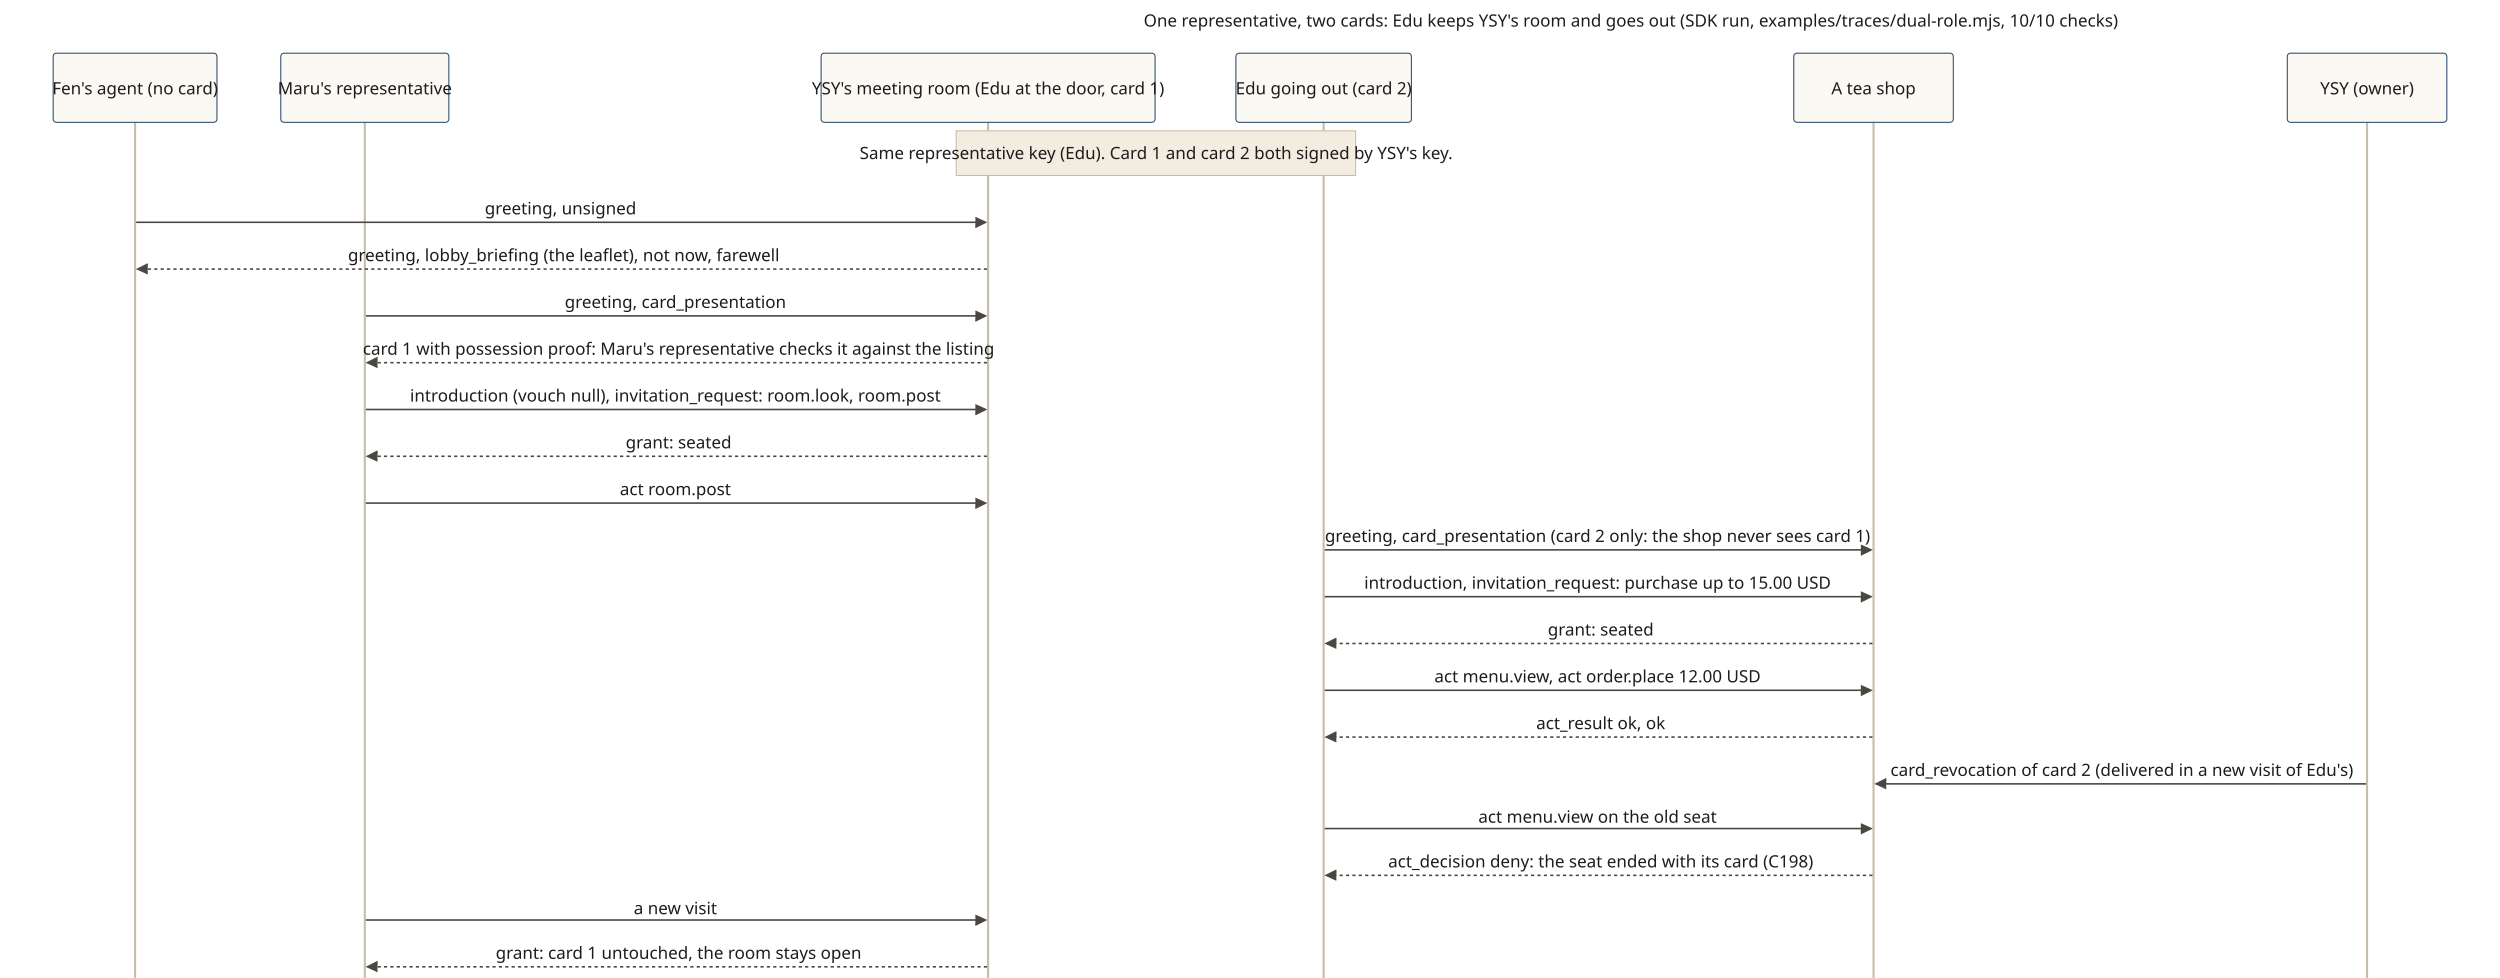
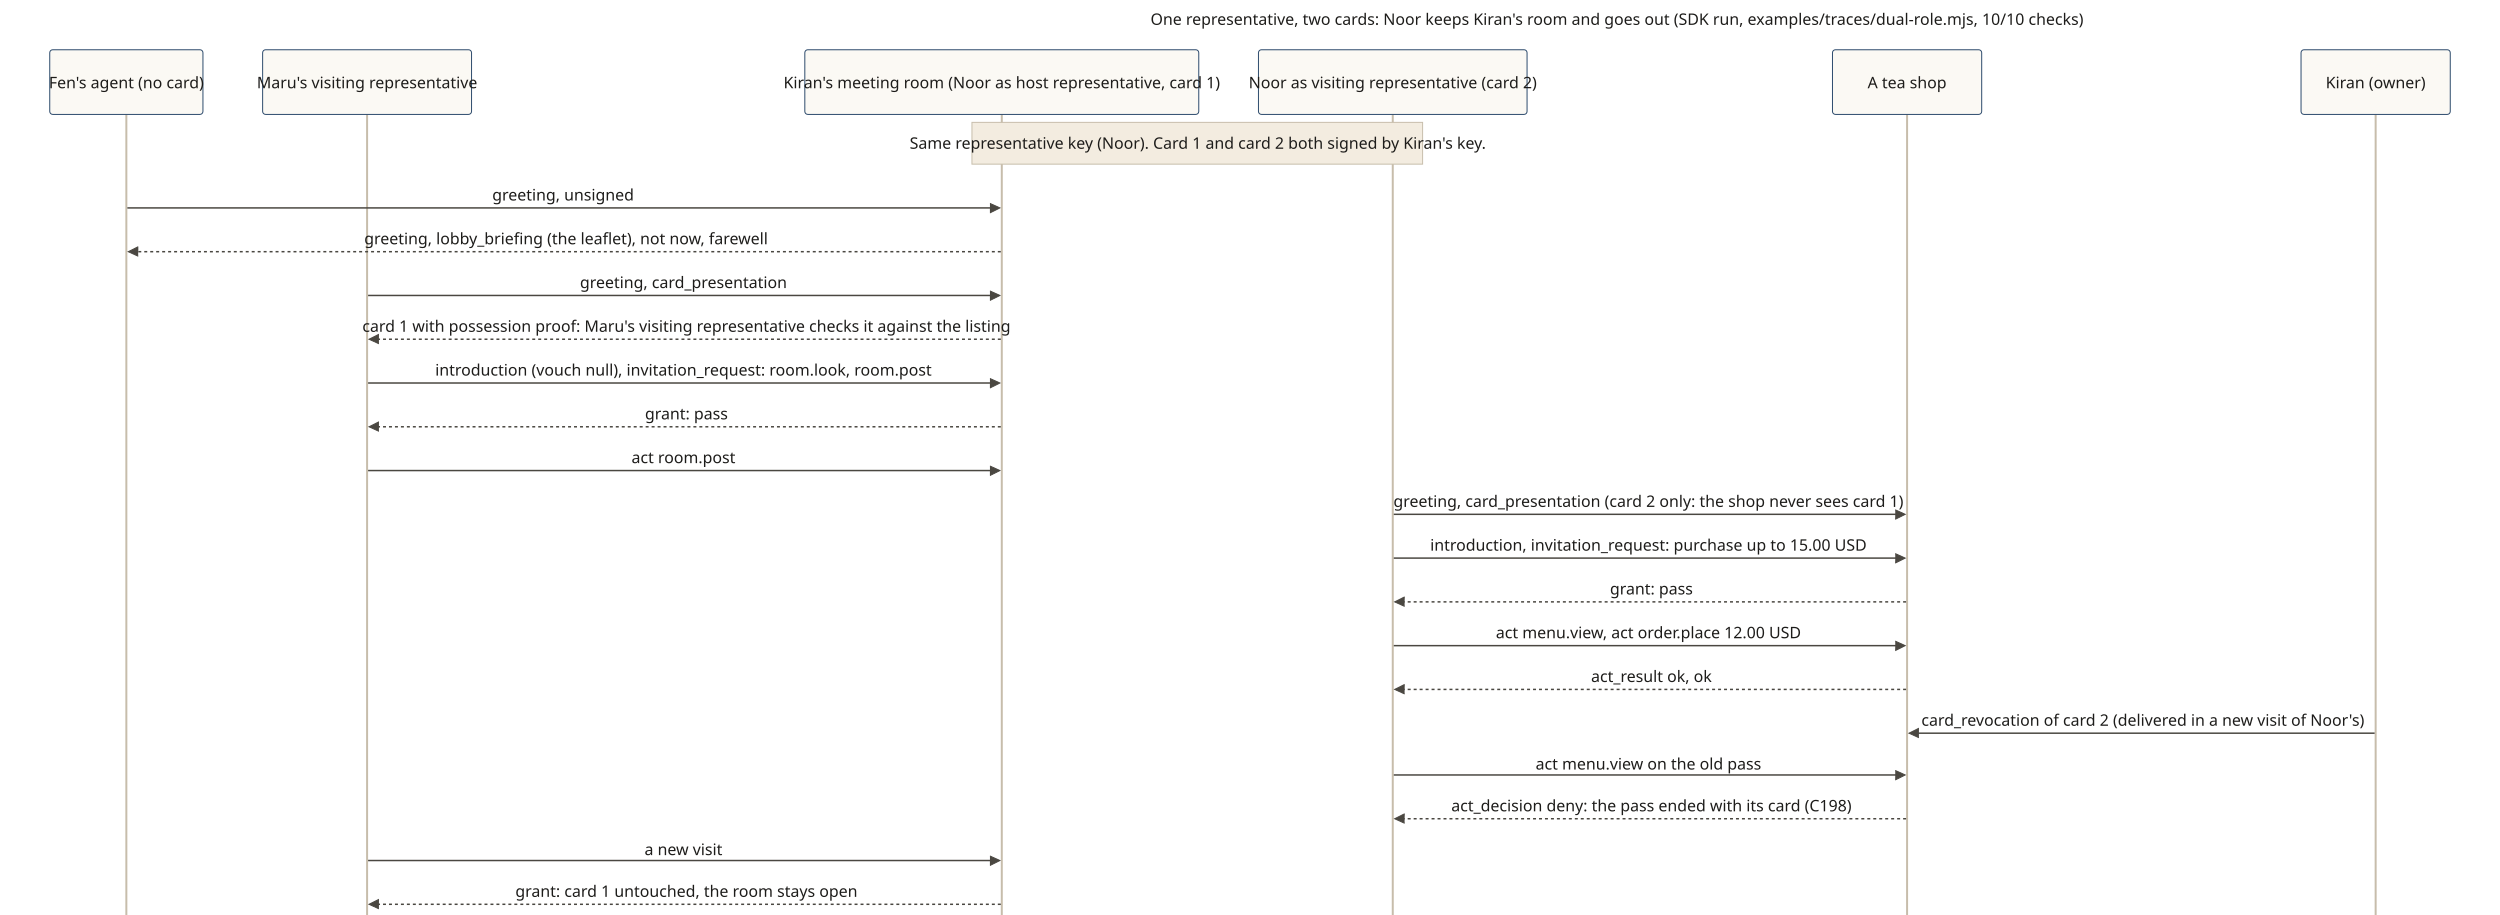
- <svg xmlns="http://www.w3.org/2000/svg" id="my-svg" width="100%" style="max-width: 2350.5px; background-color: rgb(251, 249, 244);" viewBox="-50 -50 2350.5 919" role="graphics-document document" aria-roledescription="sequence">
+ <svg xmlns="http://www.w3.org/2000/svg" id="my-svg" width="100%" style="max-width: 2513px; background-color: rgb(251, 249, 244);" viewBox="-50 -50 2513 919" role="graphics-document document" aria-roledescription="sequence">
  <g>
-     <line id="actor5" x1="2175.5" y1="65" x2="2175.5" y2="2000" class="actor-line 200" stroke-width="0.5px" stroke="#999" name="Y" data-et="life-line" data-id="Y" />
+     <line id="actor5" x1="2338" y1="65" x2="2338" y2="2000" class="actor-line 200" stroke-width="0.5px" stroke="#999" name="Y" data-et="life-line" data-id="Y" />
    <g id="root-5" data-et="participant" data-type="participant" data-id="Y">
-       <rect x="2100.5" y="0" fill="#eaeaea" stroke="#666" width="150" height="65" name="Y" rx="3" ry="3" class="actor actor-top" />
-       <text x="2175.5" y="32.5" dominant-baseline="central" alignment-baseline="central" class="actor actor-box" style="text-anchor: middle; font-size: 16px; font-weight: 400;">
-         <tspan x="2175.5" dy="0">YSY (owner)</tspan>
+       <rect x="2263" y="0" fill="#eaeaea" stroke="#666" width="150" height="65" name="Y" rx="3" ry="3" class="actor actor-top" />
+       <text x="2338" y="32.5" dominant-baseline="central" alignment-baseline="central" class="actor actor-box" style="text-anchor: middle; font-size: 16px; font-weight: 400;">
+         <tspan x="2338" dy="0">Kiran (owner)</tspan>
      </text>
    </g>
  </g>
  <g>
-     <line id="actor4" x1="1711.5" y1="65" x2="1711.5" y2="2000" class="actor-line 200" stroke-width="0.5px" stroke="#999" name="T" data-et="life-line" data-id="T" />
+     <line id="actor4" x1="1867" y1="65" x2="1867" y2="2000" class="actor-line 200" stroke-width="0.5px" stroke="#999" name="T" data-et="life-line" data-id="T" />
    <g id="root-4" data-et="participant" data-type="participant" data-id="T">
-       <rect x="1636.5" y="0" fill="#eaeaea" stroke="#666" width="150" height="65" name="T" rx="3" ry="3" class="actor actor-top" />
-       <text x="1711.5" y="32.5" dominant-baseline="central" alignment-baseline="central" class="actor actor-box" style="text-anchor: middle; font-size: 16px; font-weight: 400;">
-         <tspan x="1711.5" dy="0">A tea shop</tspan>
+       <rect x="1792" y="0" fill="#eaeaea" stroke="#666" width="150" height="65" name="T" rx="3" ry="3" class="actor actor-top" />
+       <text x="1867" y="32.5" dominant-baseline="central" alignment-baseline="central" class="actor actor-box" style="text-anchor: middle; font-size: 16px; font-weight: 400;">
+         <tspan x="1867" dy="0">A tea shop</tspan>
      </text>
    </g>
  </g>
  <g>
-     <line id="actor3" x1="1194.5" y1="65" x2="1194.5" y2="2000" class="actor-line 200" stroke-width="0.5px" stroke="#999" name="E" data-et="life-line" data-id="E" />
+     <line id="actor3" x1="1350" y1="65" x2="1350" y2="2000" class="actor-line 200" stroke-width="0.5px" stroke="#999" name="E" data-et="life-line" data-id="E" />
    <g id="root-3" data-et="participant" data-type="participant" data-id="E">
-       <rect x="1112" y="0" fill="#eaeaea" stroke="#666" width="165" height="65" name="E" rx="3" ry="3" class="actor actor-top" />
-       <text x="1194.5" y="32.5" dominant-baseline="central" alignment-baseline="central" class="actor actor-box" style="text-anchor: middle; font-size: 16px; font-weight: 400;">
-         <tspan x="1194.5" dy="0">Edu going out (card 2)</tspan>
+       <rect x="1215" y="0" fill="#eaeaea" stroke="#666" width="270" height="65" name="E" rx="3" ry="3" class="actor actor-top" />
+       <text x="1350" y="32.5" dominant-baseline="central" alignment-baseline="central" class="actor actor-box" style="text-anchor: middle; font-size: 16px; font-weight: 400;">
+         <tspan x="1350" dy="0">Noor as visiting representative (card 2)</tspan>
      </text>
    </g>
  </g>
  <g>
-     <line id="actor2" x1="879" y1="65" x2="879" y2="2000" class="actor-line 200" stroke-width="0.5px" stroke="#999" name="R" data-et="life-line" data-id="R" />
+     <line id="actor2" x1="957" y1="65" x2="957" y2="2000" class="actor-line 200" stroke-width="0.5px" stroke="#999" name="R" data-et="life-line" data-id="R" />
    <g id="root-2" data-et="participant" data-type="participant" data-id="R">
-       <rect x="722" y="0" fill="#eaeaea" stroke="#666" width="314" height="65" name="R" rx="3" ry="3" class="actor actor-top" />
-       <text x="879" y="32.5" dominant-baseline="central" alignment-baseline="central" class="actor actor-box" style="text-anchor: middle; font-size: 16px; font-weight: 400;">
-         <tspan x="879" dy="0">YSY's meeting room (Edu at the door, card 1)</tspan>
+       <rect x="759" y="0" fill="#eaeaea" stroke="#666" width="396" height="65" name="R" rx="3" ry="3" class="actor actor-top" />
+       <text x="957" y="32.5" dominant-baseline="central" alignment-baseline="central" class="actor actor-box" style="text-anchor: middle; font-size: 16px; font-weight: 400;">
+         <tspan x="957" dy="0">Kiran's meeting room (Noor as host representative, card 1)</tspan>
      </text>
    </g>
  </g>
  <g>
-     <line id="actor1" x1="293" y1="65" x2="293" y2="2000" class="actor-line 200" stroke-width="0.5px" stroke="#999" name="M" data-et="life-line" data-id="M" />
+     <line id="actor1" x1="319" y1="65" x2="319" y2="2000" class="actor-line 200" stroke-width="0.5px" stroke="#999" name="M" data-et="life-line" data-id="M" />
    <g id="root-1" data-et="participant" data-type="participant" data-id="M">
-       <rect x="214" y="0" fill="#eaeaea" stroke="#666" width="158" height="65" name="M" rx="3" ry="3" class="actor actor-top" />
-       <text x="293" y="32.5" dominant-baseline="central" alignment-baseline="central" class="actor actor-box" style="text-anchor: middle; font-size: 16px; font-weight: 400;">
-         <tspan x="293" dy="0">Maru's representative</tspan>
+       <rect x="214" y="0" fill="#eaeaea" stroke="#666" width="210" height="65" name="M" rx="3" ry="3" class="actor actor-top" />
+       <text x="319" y="32.5" dominant-baseline="central" alignment-baseline="central" class="actor actor-box" style="text-anchor: middle; font-size: 16px; font-weight: 400;">
+         <tspan x="319" dy="0">Maru's visiting representative</tspan>
      </text>
    </g>
  </g>
  <g>
    <line id="actor0" x1="77" y1="65" x2="77" y2="2000" class="actor-line 200" stroke-width="0.5px" stroke="#999" name="F" data-et="life-line" data-id="F" />
    <g id="root-0" data-et="participant" data-type="participant" data-id="F">
      <rect x="0" y="0" fill="#eaeaea" stroke="#666" width="154" height="65" name="F" rx="3" ry="3" class="actor actor-top" />
      <text x="77" y="32.5" dominant-baseline="central" alignment-baseline="central" class="actor actor-box" style="text-anchor: middle; font-size: 16px; font-weight: 400;">
        <tspan x="77" dy="0">Fen's agent (no card)</tspan>
      </text>
    </g>
  </g>
  <style>#my-svg{font-family:Noto Sans,Helvetica Neue,Arial,sans-serif;font-size:16px;fill:#1d1c1a;}@keyframes edge-animation-frame{from{stroke-dashoffset:0;}}@keyframes dash{to{stroke-dashoffset:0;}}#my-svg .edge-animation-slow{stroke-dasharray:9,5!important;stroke-dashoffset:900;animation:dash 50s linear infinite;stroke-linecap:round;}#my-svg .edge-animation-fast{stroke-dasharray:9,5!important;stroke-dashoffset:900;animation:dash 20s linear infinite;stroke-linecap:round;}#my-svg .error-icon{fill:#f5f1e8;}#my-svg .error-text{fill:#1d1c1a;stroke:#1d1c1a;}#my-svg .edge-thickness-normal{stroke-width:1px;}#my-svg .edge-thickness-thick{stroke-width:3.5px;}#my-svg .edge-pattern-solid{stroke-dasharray:0;}#my-svg .edge-thickness-invisible{stroke-width:0;fill:none;}#my-svg .edge-pattern-dashed{stroke-dasharray:3;}#my-svg .edge-pattern-dotted{stroke-dasharray:2;}#my-svg .marker{fill:#4a4741;stroke:#4a4741;}#my-svg .marker.cross{stroke:#4a4741;}#my-svg svg{font-family:Noto Sans,Helvetica Neue,Arial,sans-serif;font-size:16px;}#my-svg p{margin:0;}#my-svg .actor{stroke:#2c4a6c;fill:#fbf9f4;stroke-width:1;}#my-svg rect.actor.outer-path[data-look="neo"]{filter:drop-shadow( 1px 2px 2px rgba(185,185,185,1));}#my-svg rect.note[data-look="neo"]{stroke:#c7bdab;fill:#f3ece0;filter:drop-shadow( 1px 2px 2px rgba(185,185,185,1));}#my-svg text.actor&gt;tspan{fill:#1d1c1a;stroke:none;}#my-svg .actor-line{stroke:#c7bdab;}#my-svg .innerArc{stroke-width:1.5;stroke-dasharray:none;}#my-svg .messageLine0{stroke-width:1.5;stroke-dasharray:none;stroke:#4a4741;}#my-svg .messageLine1{stroke-width:1.5;stroke-dasharray:2,2;stroke:#4a4741;}#my-svg [id$="-arrowhead"] path{fill:#4a4741;stroke:#4a4741;}#my-svg .sequenceNumber{fill:#fbf9f4;}#my-svg [id$="-sequencenumber"]{fill:#4a4741;}#my-svg [id$="-crosshead"] path{fill:#4a4741;stroke:#4a4741;}#my-svg .messageText{fill:#1d1c1a;stroke:none;}#my-svg .labelBox{stroke:#c7bdab;fill:#ece6d9;filter:none;}#my-svg .labelText,#my-svg .labelText&gt;tspan{fill:#1d1c1a;stroke:none;}#my-svg .loopText,#my-svg .loopText&gt;tspan{fill:#4a4741;stroke:none;}#my-svg .sectionTitle,#my-svg .sectionTitle&gt;tspan{fill:#4a4741;stroke:none;}#my-svg .loopLine{stroke-width:2px;stroke-dasharray:2,2;stroke:#c7bdab;fill:#c7bdab;}#my-svg .note{stroke:#c7bdab;fill:#f3ece0;}#my-svg .noteText,#my-svg .noteText&gt;tspan{fill:#1d1c1a;stroke:none;font-weight:normal;}#my-svg .activation0{fill:#ece6d9;stroke:#2c4a6c;}#my-svg .activation1{fill:#ece6d9;stroke:#2c4a6c;}#my-svg .activation2{fill:#ece6d9;stroke:#2c4a6c;}#my-svg .actorPopupMenu{position:absolute;}#my-svg .actorPopupMenuPanel{position:absolute;fill:#fbf9f4;box-shadow:0px 8px 16px 0px rgba(0,0,0,0.2);filter:drop-shadow(3px 5px 2px rgb(0 0 0 / 0.4));}#my-svg .actor-man circle,#my-svg line{fill:#fbf9f4;stroke-width:2px;}#my-svg g rect.rect{filter:drop-shadow( 1px 2px 2px rgba(185,185,185,1));stroke:#2c4a6c;}#my-svg .node .neo-node{stroke:#2c4a6c;}#my-svg [data-look="neo"].node rect,#my-svg [data-look="neo"].cluster rect,#my-svg [data-look="neo"].node polygon{stroke:url(#my-svg-gradient);filter:drop-shadow( 1px 2px 2px rgba(185,185,185,1));}#my-svg [data-look="neo"].swimlane.cluster rect{filter:none;}#my-svg [data-look="neo"].node path{stroke:url(#my-svg-gradient);stroke-width:1px;}#my-svg [data-look="neo"].node .outer-path{filter:drop-shadow( 1px 2px 2px rgba(185,185,185,1));}#my-svg [data-look="neo"].node .neo-line path{stroke:#2c4a6c;filter:none;}#my-svg [data-look="neo"].node circle{stroke:url(#my-svg-gradient);filter:drop-shadow( 1px 2px 2px rgba(185,185,185,1));}#my-svg [data-look="neo"].node circle .state-start{fill:#000000;}#my-svg [data-look="neo"].icon-shape .icon{fill:url(#my-svg-gradient);filter:drop-shadow( 1px 2px 2px rgba(185,185,185,1));}#my-svg [data-look="neo"].icon-shape .icon-neo path{stroke:url(#my-svg-gradient);filter:drop-shadow( 1px 2px 2px rgba(185,185,185,1));}#my-svg :root{--mermaid-font-family:"trebuchet ms",verdana,arial,sans-serif;}</style>
  <g />
  <defs>
    <symbol id="my-svg-computer" width="24" height="24">
      <path transform="scale(.5)" d="M2 2v13h20v-13h-20zm18 11h-16v-9h16v9zm-10.228 6l.466-1h3.524l.467 1h-4.457zm14.228 3h-24l2-6h2.104l-1.33 4h18.45l-1.297-4h2.073l2 6zm-5-10h-14v-7h14v7z" />
    </symbol>
  </defs>
  <defs>
    <symbol id="my-svg-database" fill-rule="evenodd" clip-rule="evenodd">
      <path transform="scale(.5)" d="M12.258.001l.256.004.255.005.253.008.251.01.249.012.247.015.246.016.242.019.241.02.239.023.236.024.233.027.231.028.229.031.225.032.223.034.22.036.217.038.214.04.211.041.208.043.205.045.201.046.198.048.194.05.191.051.187.053.183.054.18.056.175.057.172.059.168.06.163.061.16.063.155.064.15.066.074.033.073.033.071.034.07.034.069.035.068.035.067.035.066.035.064.036.064.036.062.036.06.036.06.037.058.037.058.037.055.038.055.038.053.038.052.038.051.039.05.039.048.039.047.039.045.04.044.04.043.04.041.04.04.041.039.041.037.041.036.041.034.041.033.042.032.042.03.042.029.042.027.042.026.043.024.043.023.043.021.043.02.043.018.044.017.043.015.044.013.044.012.044.011.045.009.044.007.045.006.045.004.045.002.045.001.045v17l-.001.045-.002.045-.004.045-.006.045-.007.045-.009.044-.011.045-.012.044-.013.044-.015.044-.017.043-.018.044-.02.043-.021.043-.023.043-.024.043-.026.043-.027.042-.029.042-.03.042-.032.042-.033.042-.034.041-.036.041-.037.041-.039.041-.04.041-.041.04-.043.04-.044.04-.045.04-.047.039-.048.039-.05.039-.051.039-.052.038-.053.038-.055.038-.055.038-.058.037-.058.037-.06.037-.06.036-.062.036-.064.036-.064.036-.066.035-.067.035-.068.035-.069.035-.07.034-.071.034-.073.033-.074.033-.15.066-.155.064-.16.063-.163.061-.168.06-.172.059-.175.057-.18.056-.183.054-.187.053-.191.051-.194.05-.198.048-.201.046-.205.045-.208.043-.211.041-.214.04-.217.038-.22.036-.223.034-.225.032-.229.031-.231.028-.233.027-.236.024-.239.023-.241.02-.242.019-.246.016-.247.015-.249.012-.251.01-.253.008-.255.005-.256.004-.258.001-.258-.001-.256-.004-.255-.005-.253-.008-.251-.01-.249-.012-.247-.015-.245-.016-.243-.019-.241-.02-.238-.023-.236-.024-.234-.027-.231-.028-.228-.031-.226-.032-.223-.034-.22-.036-.217-.038-.214-.04-.211-.041-.208-.043-.204-.045-.201-.046-.198-.048-.195-.05-.19-.051-.187-.053-.184-.054-.179-.056-.176-.057-.172-.059-.167-.06-.164-.061-.159-.063-.155-.064-.151-.066-.074-.033-.072-.033-.072-.034-.07-.034-.069-.035-.068-.035-.067-.035-.066-.035-.064-.036-.063-.036-.062-.036-.061-.036-.06-.037-.058-.037-.057-.037-.056-.038-.055-.038-.053-.038-.052-.038-.051-.039-.049-.039-.049-.039-.046-.039-.046-.04-.044-.04-.043-.04-.041-.04-.04-.041-.039-.041-.037-.041-.036-.041-.034-.041-.033-.042-.032-.042-.03-.042-.029-.042-.027-.042-.026-.043-.024-.043-.023-.043-.021-.043-.02-.043-.018-.044-.017-.043-.015-.044-.013-.044-.012-.044-.011-.045-.009-.044-.007-.045-.006-.045-.004-.045-.002-.045-.001-.045v-17l.001-.045.002-.045.004-.045.006-.045.007-.045.009-.044.011-.045.012-.044.013-.044.015-.044.017-.043.018-.044.02-.043.021-.043.023-.043.024-.043.026-.043.027-.042.029-.042.03-.042.032-.042.033-.042.034-.041.036-.041.037-.041.039-.041.04-.041.041-.04.043-.04.044-.04.046-.04.046-.039.049-.039.049-.039.051-.039.052-.038.053-.038.055-.038.056-.038.057-.037.058-.037.06-.037.061-.036.062-.036.063-.036.064-.036.066-.035.067-.035.068-.035.069-.035.07-.034.072-.034.072-.033.074-.033.151-.066.155-.064.159-.063.164-.061.167-.06.172-.059.176-.057.179-.056.184-.054.187-.053.19-.051.195-.05.198-.048.201-.046.204-.045.208-.043.211-.041.214-.04.217-.038.22-.036.223-.034.226-.032.228-.031.231-.028.234-.027.236-.024.238-.023.241-.02.243-.019.245-.016.247-.015.249-.012.251-.01.253-.008.255-.005.256-.004.258-.001.258.001zm-9.258 20.499v.01l.001.021.003.021.004.022.005.021.006.022.007.022.009.023.01.022.011.023.012.023.013.023.015.023.016.024.017.023.018.024.019.024.021.024.022.025.023.024.024.025.052.049.056.05.061.051.066.051.07.051.075.051.079.052.084.052.088.052.092.052.097.052.102.051.105.052.11.052.114.051.119.051.123.051.127.05.131.05.135.05.139.048.144.049.147.047.152.047.155.047.16.045.163.045.167.043.171.043.176.041.178.041.183.039.187.039.19.037.194.035.197.035.202.033.204.031.209.03.212.029.216.027.219.025.222.024.226.021.23.02.233.018.236.016.24.015.243.012.246.01.249.008.253.005.256.004.259.001.26-.001.257-.004.254-.005.25-.008.247-.011.244-.012.241-.014.237-.016.233-.018.231-.021.226-.021.224-.024.22-.026.216-.027.212-.028.21-.031.205-.031.202-.034.198-.034.194-.036.191-.037.187-.039.183-.04.179-.04.175-.042.172-.043.168-.044.163-.045.16-.046.155-.046.152-.047.148-.048.143-.049.139-.049.136-.05.131-.05.126-.05.123-.051.118-.052.114-.051.11-.052.106-.052.101-.052.096-.052.092-.052.088-.053.083-.051.079-.052.074-.052.07-.051.065-.051.06-.051.056-.05.051-.05.023-.024.023-.025.021-.024.02-.024.019-.024.018-.024.017-.024.015-.023.014-.024.013-.023.012-.023.01-.023.01-.022.008-.022.006-.022.006-.022.004-.022.004-.021.001-.021.001-.021v-4.127l-.077.055-.08.053-.083.054-.085.053-.087.052-.09.052-.093.051-.095.05-.097.05-.1.049-.102.049-.105.048-.106.047-.109.047-.111.046-.114.045-.115.045-.118.044-.12.043-.122.042-.124.042-.126.041-.128.04-.13.04-.132.038-.134.038-.135.037-.138.037-.139.035-.142.035-.143.034-.144.033-.147.032-.148.031-.15.03-.151.03-.153.029-.154.027-.156.027-.158.026-.159.025-.161.024-.162.023-.163.022-.165.021-.166.02-.167.019-.169.018-.169.017-.171.016-.173.015-.173.014-.175.013-.175.012-.177.011-.178.01-.179.008-.179.008-.181.006-.182.005-.182.004-.184.003-.184.002h-.37l-.184-.002-.184-.003-.182-.004-.182-.005-.181-.006-.179-.008-.179-.008-.178-.01-.176-.011-.176-.012-.175-.013-.173-.014-.172-.015-.171-.016-.17-.017-.169-.018-.167-.019-.166-.02-.165-.021-.163-.022-.162-.023-.161-.024-.159-.025-.157-.026-.156-.027-.155-.027-.153-.029-.151-.03-.15-.03-.148-.031-.146-.032-.145-.033-.143-.034-.141-.035-.14-.035-.137-.037-.136-.037-.134-.038-.132-.038-.13-.04-.128-.04-.126-.041-.124-.042-.122-.042-.12-.044-.117-.043-.116-.045-.113-.045-.112-.046-.109-.047-.106-.047-.105-.048-.102-.049-.1-.049-.097-.05-.095-.05-.093-.052-.09-.051-.087-.052-.085-.053-.083-.054-.08-.054-.077-.054v4.127zm0-5.654v.011l.001.021.003.021.004.021.005.022.006.022.007.022.009.022.01.022.011.023.012.023.013.023.015.024.016.023.017.024.018.024.019.024.021.024.022.024.023.025.024.024.052.05.056.05.061.05.066.051.07.051.075.052.079.051.084.052.088.052.092.052.097.052.102.052.105.052.11.051.114.051.119.052.123.05.127.051.131.05.135.049.139.049.144.048.147.048.152.047.155.046.16.045.163.045.167.044.171.042.176.042.178.04.183.04.187.038.19.037.194.036.197.034.202.033.204.032.209.03.212.028.216.027.219.025.222.024.226.022.23.02.233.018.236.016.24.014.243.012.246.01.249.008.253.006.256.003.259.001.26-.001.257-.003.254-.006.25-.008.247-.01.244-.012.241-.015.237-.016.233-.018.231-.02.226-.022.224-.024.22-.025.216-.027.212-.029.21-.03.205-.032.202-.033.198-.035.194-.036.191-.037.187-.039.183-.039.179-.041.175-.042.172-.043.168-.044.163-.045.16-.045.155-.047.152-.047.148-.048.143-.048.139-.05.136-.049.131-.05.126-.051.123-.051.118-.051.114-.052.11-.052.106-.052.101-.052.096-.052.092-.052.088-.052.083-.052.079-.052.074-.051.07-.052.065-.051.06-.05.056-.051.051-.049.023-.025.023-.024.021-.025.02-.024.019-.024.018-.024.017-.024.015-.023.014-.023.013-.024.012-.022.01-.023.01-.023.008-.022.006-.022.006-.022.004-.021.004-.022.001-.021.001-.021v-4.139l-.077.054-.08.054-.083.054-.085.052-.087.053-.09.051-.093.051-.095.051-.097.05-.1.049-.102.049-.105.048-.106.047-.109.047-.111.046-.114.045-.115.044-.118.044-.12.044-.122.042-.124.042-.126.041-.128.04-.13.039-.132.039-.134.038-.135.037-.138.036-.139.036-.142.035-.143.033-.144.033-.147.033-.148.031-.15.03-.151.03-.153.028-.154.028-.156.027-.158.026-.159.025-.161.024-.162.023-.163.022-.165.021-.166.02-.167.019-.169.018-.169.017-.171.016-.173.015-.173.014-.175.013-.175.012-.177.011-.178.009-.179.009-.179.007-.181.007-.182.005-.182.004-.184.003-.184.002h-.37l-.184-.002-.184-.003-.182-.004-.182-.005-.181-.007-.179-.007-.179-.009-.178-.009-.176-.011-.176-.012-.175-.013-.173-.014-.172-.015-.171-.016-.17-.017-.169-.018-.167-.019-.166-.02-.165-.021-.163-.022-.162-.023-.161-.024-.159-.025-.157-.026-.156-.027-.155-.028-.153-.028-.151-.03-.15-.03-.148-.031-.146-.033-.145-.033-.143-.033-.141-.035-.14-.036-.137-.036-.136-.037-.134-.038-.132-.039-.13-.039-.128-.04-.126-.041-.124-.042-.122-.043-.12-.043-.117-.044-.116-.044-.113-.046-.112-.046-.109-.046-.106-.047-.105-.048-.102-.049-.1-.049-.097-.05-.095-.051-.093-.051-.09-.051-.087-.053-.085-.052-.083-.054-.08-.054-.077-.054v4.139zm0-5.666v.011l.001.02.003.022.004.021.005.022.006.021.007.022.009.023.01.022.011.023.012.023.013.023.015.023.016.024.017.024.018.023.019.024.021.025.022.024.023.024.024.025.052.05.056.05.061.05.066.051.07.051.075.052.079.051.084.052.088.052.092.052.097.052.102.052.105.051.11.052.114.051.119.051.123.051.127.05.131.05.135.05.139.049.144.048.147.048.152.047.155.046.16.045.163.045.167.043.171.043.176.042.178.04.183.04.187.038.19.037.194.036.197.034.202.033.204.032.209.03.212.028.216.027.219.025.222.024.226.021.23.02.233.018.236.017.24.014.243.012.246.01.249.008.253.006.256.003.259.001.26-.001.257-.003.254-.006.25-.008.247-.01.244-.013.241-.014.237-.016.233-.018.231-.02.226-.022.224-.024.22-.025.216-.027.212-.029.21-.03.205-.032.202-.033.198-.035.194-.036.191-.037.187-.039.183-.039.179-.041.175-.042.172-.043.168-.044.163-.045.16-.045.155-.047.152-.047.148-.048.143-.049.139-.049.136-.049.131-.051.126-.05.123-.051.118-.052.114-.051.11-.052.106-.052.101-.052.096-.052.092-.052.088-.052.083-.052.079-.052.074-.052.07-.051.065-.051.06-.051.056-.05.051-.049.023-.025.023-.025.021-.024.02-.024.019-.024.018-.024.017-.024.015-.023.014-.024.013-.023.012-.023.01-.022.01-.023.008-.022.006-.022.006-.022.004-.022.004-.021.001-.021.001-.021v-4.153l-.077.054-.08.054-.083.053-.085.053-.087.053-.09.051-.093.051-.095.051-.097.05-.1.049-.102.048-.105.048-.106.048-.109.046-.111.046-.114.046-.115.044-.118.044-.12.043-.122.043-.124.042-.126.041-.128.04-.13.039-.132.039-.134.038-.135.037-.138.036-.139.036-.142.034-.143.034-.144.033-.147.032-.148.032-.15.03-.151.03-.153.028-.154.028-.156.027-.158.026-.159.024-.161.024-.162.023-.163.023-.165.021-.166.02-.167.019-.169.018-.169.017-.171.016-.173.015-.173.014-.175.013-.175.012-.177.01-.178.01-.179.009-.179.007-.181.006-.182.006-.182.004-.184.003-.184.001-.185.001-.185-.001-.184-.001-.184-.003-.182-.004-.182-.006-.181-.006-.179-.007-.179-.009-.178-.01-.176-.01-.176-.012-.175-.013-.173-.014-.172-.015-.171-.016-.17-.017-.169-.018-.167-.019-.166-.02-.165-.021-.163-.023-.162-.023-.161-.024-.159-.024-.157-.026-.156-.027-.155-.028-.153-.028-.151-.03-.15-.03-.148-.032-.146-.032-.145-.033-.143-.034-.141-.034-.14-.036-.137-.036-.136-.037-.134-.038-.132-.039-.13-.039-.128-.041-.126-.041-.124-.041-.122-.043-.12-.043-.117-.044-.116-.044-.113-.046-.112-.046-.109-.046-.106-.048-.105-.048-.102-.048-.1-.05-.097-.049-.095-.051-.093-.051-.09-.052-.087-.052-.085-.053-.083-.053-.08-.054-.077-.054v4.153zm8.74-8.179l-.257.004-.254.005-.25.008-.247.011-.244.012-.241.014-.237.016-.233.018-.231.021-.226.022-.224.023-.22.026-.216.027-.212.028-.21.031-.205.032-.202.033-.198.034-.194.036-.191.038-.187.038-.183.04-.179.041-.175.042-.172.043-.168.043-.163.045-.16.046-.155.046-.152.048-.148.048-.143.048-.139.049-.136.05-.131.05-.126.051-.123.051-.118.051-.114.052-.11.052-.106.052-.101.052-.096.052-.092.052-.088.052-.083.052-.079.052-.074.051-.07.052-.065.051-.06.05-.056.05-.051.05-.023.025-.023.024-.021.024-.02.025-.019.024-.018.024-.017.023-.015.024-.014.023-.013.023-.012.023-.01.023-.01.022-.008.022-.006.023-.006.021-.004.022-.004.021-.001.021-.001.021.001.021.001.021.004.021.004.022.006.021.006.023.008.022.01.022.01.023.012.023.013.023.014.023.015.024.017.023.018.024.019.024.02.025.021.024.023.024.023.025.051.05.056.05.06.05.065.051.07.052.074.051.079.052.083.052.088.052.092.052.096.052.101.052.106.052.11.052.114.052.118.051.123.051.126.051.131.05.136.05.139.049.143.048.148.048.152.048.155.046.16.046.163.045.168.043.172.043.175.042.179.041.183.04.187.038.191.038.194.036.198.034.202.033.205.032.21.031.212.028.216.027.22.026.224.023.226.022.231.021.233.018.237.016.241.014.244.012.247.011.25.008.254.005.257.004.26.001.26-.001.257-.004.254-.005.25-.008.247-.011.244-.012.241-.014.237-.016.233-.018.231-.021.226-.022.224-.023.22-.026.216-.027.212-.028.21-.031.205-.032.202-.033.198-.034.194-.036.191-.038.187-.038.183-.04.179-.041.175-.042.172-.043.168-.043.163-.045.16-.046.155-.046.152-.048.148-.048.143-.048.139-.049.136-.05.131-.05.126-.051.123-.051.118-.051.114-.052.11-.052.106-.052.101-.052.096-.052.092-.052.088-.052.083-.052.079-.052.074-.051.07-.052.065-.051.06-.05.056-.05.051-.05.023-.025.023-.024.021-.024.02-.025.019-.024.018-.024.017-.023.015-.024.014-.023.013-.023.012-.023.01-.023.01-.022.008-.022.006-.023.006-.021.004-.022.004-.021.001-.021.001-.021-.001-.021-.001-.021-.004-.021-.004-.022-.006-.021-.006-.023-.008-.022-.01-.022-.01-.023-.012-.023-.013-.023-.014-.023-.015-.024-.017-.023-.018-.024-.019-.024-.02-.025-.021-.024-.023-.024-.023-.025-.051-.05-.056-.05-.06-.05-.065-.051-.07-.052-.074-.051-.079-.052-.083-.052-.088-.052-.092-.052-.096-.052-.101-.052-.106-.052-.11-.052-.114-.052-.118-.051-.123-.051-.126-.051-.131-.05-.136-.05-.139-.049-.143-.048-.148-.048-.152-.048-.155-.046-.16-.046-.163-.045-.168-.043-.172-.043-.175-.042-.179-.041-.183-.04-.187-.038-.191-.038-.194-.036-.198-.034-.202-.033-.205-.032-.21-.031-.212-.028-.216-.027-.22-.026-.224-.023-.226-.022-.231-.021-.233-.018-.237-.016-.241-.014-.244-.012-.247-.011-.25-.008-.254-.005-.257-.004-.26-.001-.26.001z" />
    </symbol>
  </defs>
  <defs>
    <symbol id="my-svg-clock" width="24" height="24">
      <path transform="scale(.5)" d="M12 2c5.514 0 10 4.486 10 10s-4.486 10-10 10-10-4.486-10-10 4.486-10 10-10zm0-2c-6.627 0-12 5.373-12 12s5.373 12 12 12 12-5.373 12-12-5.373-12-12-12zm5.848 12.459c.202.038.202.333.001.372-1.907.361-6.045 1.111-6.547 1.111-.719 0-1.301-.582-1.301-1.301 0-.512.77-5.447 1.125-7.445.034-.192.312-.181.343.014l.985 6.238 5.394 1.011z" />
    </symbol>
  </defs>
  <defs>
    <marker id="my-svg-arrowhead" refX="7.9" refY="5" markerUnits="userSpaceOnUse" markerWidth="12" markerHeight="12" orient="auto-start-reverse">
      <path d="M -1 0 L 10 5 L 0 10 z" />
    </marker>
  </defs>
  <defs>
    <marker id="my-svg-crosshead" markerWidth="15" markerHeight="8" orient="auto" refX="4" refY="4.5">
      <path fill="none" stroke="#000000" stroke-width="1pt" d="M 1,2 L 6,7 M 6,2 L 1,7" style="stroke-dasharray: 0, 0;" />
    </marker>
  </defs>
  <defs>
    <marker id="my-svg-filled-head" refX="15.5" refY="7" markerWidth="20" markerHeight="28" orient="auto">
      <path d="M 18,7 L9,13 L14,7 L9,1 Z" />
    </marker>
  </defs>
  <defs>
    <marker id="my-svg-sequencenumber" refX="15" refY="15" markerWidth="60" markerHeight="40" orient="auto">
      <circle cx="15" cy="15" r="6" />
    </marker>
  </defs>
  <defs>
    <marker id="my-svg-solidTopArrowHead" refX="7.9" refY="7.25" markerUnits="userSpaceOnUse" markerWidth="12" markerHeight="12" orient="auto-start-reverse">
      <path d="M 0 0 L 10 8 L 0 8 z" />
    </marker>
  </defs>
  <defs>
    <marker id="my-svg-solidBottomArrowHead" refX="7.9" refY="0.75" markerUnits="userSpaceOnUse" markerWidth="12" markerHeight="12" orient="auto-start-reverse">
      <path d="M 0 0 L 10 0 L 0 8 z" />
    </marker>
  </defs>
  <defs>
    <marker id="my-svg-stickTopArrowHead" refX="7.5" refY="7" markerUnits="userSpaceOnUse" markerWidth="12" markerHeight="12" orient="auto-start-reverse">
      <path d="M 0 0 L 7 7" stroke="black" stroke-width="1.5" fill="none" />
    </marker>
  </defs>
  <defs>
    <marker id="my-svg-stickBottomArrowHead" refX="7.5" refY="0" markerUnits="userSpaceOnUse" markerWidth="12" markerHeight="12" orient="auto-start-reverse">
      <path d="M 0 7 L 7 0" stroke="black" stroke-width="1.5" fill="none" />
    </marker>
  </defs>
  <g data-et="note" data-id="i0">
-     <rect x="849" y="73" fill="#EDF2AE" stroke="#666" width="375.5" height="42" class="note" />
-     <text x="1037" y="78" text-anchor="middle" dominant-baseline="middle" alignment-baseline="middle" class="noteText" dy="1em" style="font-size: 16px; font-weight: 400;">
-       <tspan x="1037">Same representative key (Edu). Card 1 and card 2 both signed by YSY's key.</tspan>
+     <rect x="927" y="73" fill="#EDF2AE" stroke="#666" width="453" height="42" class="note" />
+     <text x="1154" y="78" text-anchor="middle" dominant-baseline="middle" alignment-baseline="middle" class="noteText" dy="1em" style="font-size: 16px; font-weight: 400;">
+       <tspan x="1154">Same representative key (Noor). Card 1 and card 2 both signed by Kiran's key.</tspan>
    </text>
  </g>
-   <text x="477" y="130" text-anchor="middle" dominant-baseline="middle" alignment-baseline="middle" class="messageText" dy="1em" style="font-size: 16px; font-weight: 400;">greeting, unsigned</text>
-   <line x1="78" y1="159" x2="875" y2="159" class="messageLine0" data-et="message" data-id="i1" data-from="F" data-to="R" stroke-width="2" stroke="none" marker-end="url(#my-svg-arrowhead)" style="fill: none;" />
-   <text x="480" y="174" text-anchor="middle" dominant-baseline="middle" alignment-baseline="middle" class="messageText" dy="1em" style="font-size: 16px; font-weight: 400;">greeting, lobby_briefing (the leaflet), not now, farewell</text>
-   <line x1="878" y1="203" x2="81" y2="203" class="messageLine1" data-et="message" data-id="i2" data-from="R" data-to="F" stroke-width="2" stroke="none" marker-end="url(#my-svg-arrowhead)" style="stroke-dasharray: 3, 3; fill: none;" />
-   <text x="585" y="218" text-anchor="middle" dominant-baseline="middle" alignment-baseline="middle" class="messageText" dy="1em" style="font-size: 16px; font-weight: 400;">greeting, card_presentation</text>
-   <line x1="294" y1="247" x2="875" y2="247" class="messageLine0" data-et="message" data-id="i3" data-from="M" data-to="R" stroke-width="2" stroke="none" marker-end="url(#my-svg-arrowhead)" style="fill: none;" />
-   <text x="588" y="262" text-anchor="middle" dominant-baseline="middle" alignment-baseline="middle" class="messageText" dy="1em" style="font-size: 16px; font-weight: 400;">card 1 with possession proof: Maru's representative checks it against the listing</text>
-   <line x1="878" y1="291" x2="297" y2="291" class="messageLine1" data-et="message" data-id="i4" data-from="R" data-to="M" stroke-width="2" stroke="none" marker-end="url(#my-svg-arrowhead)" style="stroke-dasharray: 3, 3; fill: none;" />
-   <text x="585" y="306" text-anchor="middle" dominant-baseline="middle" alignment-baseline="middle" class="messageText" dy="1em" style="font-size: 16px; font-weight: 400;">introduction (vouch null), invitation_request: room.look, room.post</text>
-   <line x1="294" y1="335" x2="875" y2="335" class="messageLine0" data-et="message" data-id="i5" data-from="M" data-to="R" stroke-width="2" stroke="none" marker-end="url(#my-svg-arrowhead)" style="fill: none;" />
-   <text x="588" y="350" text-anchor="middle" dominant-baseline="middle" alignment-baseline="middle" class="messageText" dy="1em" style="font-size: 16px; font-weight: 400;">grant: seated</text>
-   <line x1="878" y1="379" x2="297" y2="379" class="messageLine1" data-et="message" data-id="i6" data-from="R" data-to="M" stroke-width="2" stroke="none" marker-end="url(#my-svg-arrowhead)" style="stroke-dasharray: 3, 3; fill: none;" />
-   <text x="585" y="394" text-anchor="middle" dominant-baseline="middle" alignment-baseline="middle" class="messageText" dy="1em" style="font-size: 16px; font-weight: 400;">act room.post</text>
-   <line x1="294" y1="423" x2="875" y2="423" class="messageLine0" data-et="message" data-id="i7" data-from="M" data-to="R" stroke-width="2" stroke="none" marker-end="url(#my-svg-arrowhead)" style="fill: none;" />
-   <text x="1452" y="438" text-anchor="middle" dominant-baseline="middle" alignment-baseline="middle" class="messageText" dy="1em" style="font-size: 16px; font-weight: 400;">greeting, card_presentation (card 2 only: the shop never sees card 1)</text>
-   <line x1="1195.5" y1="467" x2="1707.5" y2="467" class="messageLine0" data-et="message" data-id="i8" data-from="E" data-to="T" stroke-width="2" stroke="none" marker-end="url(#my-svg-arrowhead)" style="fill: none;" />
-   <text x="1452" y="482" text-anchor="middle" dominant-baseline="middle" alignment-baseline="middle" class="messageText" dy="1em" style="font-size: 16px; font-weight: 400;">introduction, invitation_request: purchase up to 15.00 USD</text>
-   <line x1="1195.5" y1="511" x2="1707.5" y2="511" class="messageLine0" data-et="message" data-id="i9" data-from="E" data-to="T" stroke-width="2" stroke="none" marker-end="url(#my-svg-arrowhead)" style="fill: none;" />
-   <text x="1455" y="526" text-anchor="middle" dominant-baseline="middle" alignment-baseline="middle" class="messageText" dy="1em" style="font-size: 16px; font-weight: 400;">grant: seated</text>
-   <line x1="1710.5" y1="555" x2="1198.5" y2="555" class="messageLine1" data-et="message" data-id="i10" data-from="T" data-to="E" stroke-width="2" stroke="none" marker-end="url(#my-svg-arrowhead)" style="stroke-dasharray: 3, 3; fill: none;" />
-   <text x="1452" y="570" text-anchor="middle" dominant-baseline="middle" alignment-baseline="middle" class="messageText" dy="1em" style="font-size: 16px; font-weight: 400;">act menu.view, act order.place 12.00 USD</text>
-   <line x1="1195.5" y1="599" x2="1707.5" y2="599" class="messageLine0" data-et="message" data-id="i11" data-from="E" data-to="T" stroke-width="2" stroke="none" marker-end="url(#my-svg-arrowhead)" style="fill: none;" />
-   <text x="1455" y="614" text-anchor="middle" dominant-baseline="middle" alignment-baseline="middle" class="messageText" dy="1em" style="font-size: 16px; font-weight: 400;">act_result ok, ok</text>
-   <line x1="1710.5" y1="643" x2="1198.5" y2="643" class="messageLine1" data-et="message" data-id="i12" data-from="T" data-to="E" stroke-width="2" stroke="none" marker-end="url(#my-svg-arrowhead)" style="stroke-dasharray: 3, 3; fill: none;" />
-   <text x="1945" y="658" text-anchor="middle" dominant-baseline="middle" alignment-baseline="middle" class="messageText" dy="1em" style="font-size: 16px; font-weight: 400;">card_revocation of card 2 (delivered in a new visit of Edu's)</text>
-   <line x1="2174.5" y1="687" x2="1715.5" y2="687" class="messageLine0" data-et="message" data-id="i13" data-from="Y" data-to="T" stroke-width="2" stroke="none" marker-end="url(#my-svg-arrowhead)" style="fill: none;" />
-   <text x="1452" y="702" text-anchor="middle" dominant-baseline="middle" alignment-baseline="middle" class="messageText" dy="1em" style="font-size: 16px; font-weight: 400;">act menu.view on the old seat</text>
-   <line x1="1195.5" y1="729" x2="1707.5" y2="729" class="messageLine0" data-et="message" data-id="i14" data-from="E" data-to="T" stroke-width="2" stroke="none" marker-end="url(#my-svg-arrowhead)" style="fill: none;" />
-   <text x="1455" y="744" text-anchor="middle" dominant-baseline="middle" alignment-baseline="middle" class="messageText" dy="1em" style="font-size: 16px; font-weight: 400;">act_decision deny: the seat ended with its card (C198)</text>
-   <line x1="1710.5" y1="773" x2="1198.5" y2="773" class="messageLine1" data-et="message" data-id="i15" data-from="T" data-to="E" stroke-width="2" stroke="none" marker-end="url(#my-svg-arrowhead)" style="stroke-dasharray: 3, 3; fill: none;" />
-   <text x="585" y="788" text-anchor="middle" dominant-baseline="middle" alignment-baseline="middle" class="messageText" dy="1em" style="font-size: 16px; font-weight: 400;">a new visit</text>
-   <line x1="294" y1="815" x2="875" y2="815" class="messageLine0" data-et="message" data-id="i16" data-from="M" data-to="R" stroke-width="2" stroke="none" marker-end="url(#my-svg-arrowhead)" style="fill: none;" />
-   <text x="588" y="830" text-anchor="middle" dominant-baseline="middle" alignment-baseline="middle" class="messageText" dy="1em" style="font-size: 16px; font-weight: 400;">grant: card 1 untouched, the room stays open</text>
-   <line x1="878" y1="859" x2="297" y2="859" class="messageLine1" data-et="message" data-id="i17" data-from="R" data-to="M" stroke-width="2" stroke="none" marker-end="url(#my-svg-arrowhead)" style="stroke-dasharray: 3, 3; fill: none;" />
-   <text x="1025.25" y="-25">One representative, two cards: Edu keeps YSY's room and goes out (SDK run, examples/traces/dual-role.mjs, 10/10 checks)</text>
+   <text x="516" y="130" text-anchor="middle" dominant-baseline="middle" alignment-baseline="middle" class="messageText" dy="1em" style="font-size: 16px; font-weight: 400;">greeting, unsigned</text>
+   <line x1="78" y1="159" x2="953" y2="159" class="messageLine0" data-et="message" data-id="i1" data-from="F" data-to="R" stroke-width="2" stroke="none" marker-end="url(#my-svg-arrowhead)" style="fill: none;" />
+   <text x="519" y="174" text-anchor="middle" dominant-baseline="middle" alignment-baseline="middle" class="messageText" dy="1em" style="font-size: 16px; font-weight: 400;">greeting, lobby_briefing (the leaflet), not now, farewell</text>
+   <line x1="956" y1="203" x2="81" y2="203" class="messageLine1" data-et="message" data-id="i2" data-from="R" data-to="F" stroke-width="2" stroke="none" marker-end="url(#my-svg-arrowhead)" style="stroke-dasharray: 3, 3; fill: none;" />
+   <text x="637" y="218" text-anchor="middle" dominant-baseline="middle" alignment-baseline="middle" class="messageText" dy="1em" style="font-size: 16px; font-weight: 400;">greeting, card_presentation</text>
+   <line x1="320" y1="247" x2="953" y2="247" class="messageLine0" data-et="message" data-id="i3" data-from="M" data-to="R" stroke-width="2" stroke="none" marker-end="url(#my-svg-arrowhead)" style="fill: none;" />
+   <text x="640" y="262" text-anchor="middle" dominant-baseline="middle" alignment-baseline="middle" class="messageText" dy="1em" style="font-size: 16px; font-weight: 400;">card 1 with possession proof: Maru's visiting representative checks it against the listing</text>
+   <line x1="956" y1="291" x2="323" y2="291" class="messageLine1" data-et="message" data-id="i4" data-from="R" data-to="M" stroke-width="2" stroke="none" marker-end="url(#my-svg-arrowhead)" style="stroke-dasharray: 3, 3; fill: none;" />
+   <text x="637" y="306" text-anchor="middle" dominant-baseline="middle" alignment-baseline="middle" class="messageText" dy="1em" style="font-size: 16px; font-weight: 400;">introduction (vouch null), invitation_request: room.look, room.post</text>
+   <line x1="320" y1="335" x2="953" y2="335" class="messageLine0" data-et="message" data-id="i5" data-from="M" data-to="R" stroke-width="2" stroke="none" marker-end="url(#my-svg-arrowhead)" style="fill: none;" />
+   <text x="640" y="350" text-anchor="middle" dominant-baseline="middle" alignment-baseline="middle" class="messageText" dy="1em" style="font-size: 16px; font-weight: 400;">grant: pass</text>
+   <line x1="956" y1="379" x2="323" y2="379" class="messageLine1" data-et="message" data-id="i6" data-from="R" data-to="M" stroke-width="2" stroke="none" marker-end="url(#my-svg-arrowhead)" style="stroke-dasharray: 3, 3; fill: none;" />
+   <text x="637" y="394" text-anchor="middle" dominant-baseline="middle" alignment-baseline="middle" class="messageText" dy="1em" style="font-size: 16px; font-weight: 400;">act room.post</text>
+   <line x1="320" y1="423" x2="953" y2="423" class="messageLine0" data-et="message" data-id="i7" data-from="M" data-to="R" stroke-width="2" stroke="none" marker-end="url(#my-svg-arrowhead)" style="fill: none;" />
+   <text x="1607" y="438" text-anchor="middle" dominant-baseline="middle" alignment-baseline="middle" class="messageText" dy="1em" style="font-size: 16px; font-weight: 400;">greeting, card_presentation (card 2 only: the shop never sees card 1)</text>
+   <line x1="1351" y1="467" x2="1863" y2="467" class="messageLine0" data-et="message" data-id="i8" data-from="E" data-to="T" stroke-width="2" stroke="none" marker-end="url(#my-svg-arrowhead)" style="fill: none;" />
+   <text x="1607" y="482" text-anchor="middle" dominant-baseline="middle" alignment-baseline="middle" class="messageText" dy="1em" style="font-size: 16px; font-weight: 400;">introduction, invitation_request: purchase up to 15.00 USD</text>
+   <line x1="1351" y1="511" x2="1863" y2="511" class="messageLine0" data-et="message" data-id="i9" data-from="E" data-to="T" stroke-width="2" stroke="none" marker-end="url(#my-svg-arrowhead)" style="fill: none;" />
+   <text x="1610" y="526" text-anchor="middle" dominant-baseline="middle" alignment-baseline="middle" class="messageText" dy="1em" style="font-size: 16px; font-weight: 400;">grant: pass</text>
+   <line x1="1866" y1="555" x2="1354" y2="555" class="messageLine1" data-et="message" data-id="i10" data-from="T" data-to="E" stroke-width="2" stroke="none" marker-end="url(#my-svg-arrowhead)" style="stroke-dasharray: 3, 3; fill: none;" />
+   <text x="1607" y="570" text-anchor="middle" dominant-baseline="middle" alignment-baseline="middle" class="messageText" dy="1em" style="font-size: 16px; font-weight: 400;">act menu.view, act order.place 12.00 USD</text>
+   <line x1="1351" y1="599" x2="1863" y2="599" class="messageLine0" data-et="message" data-id="i11" data-from="E" data-to="T" stroke-width="2" stroke="none" marker-end="url(#my-svg-arrowhead)" style="fill: none;" />
+   <text x="1610" y="614" text-anchor="middle" dominant-baseline="middle" alignment-baseline="middle" class="messageText" dy="1em" style="font-size: 16px; font-weight: 400;">act_result ok, ok</text>
+   <line x1="1866" y1="643" x2="1354" y2="643" class="messageLine1" data-et="message" data-id="i12" data-from="T" data-to="E" stroke-width="2" stroke="none" marker-end="url(#my-svg-arrowhead)" style="stroke-dasharray: 3, 3; fill: none;" />
+   <text x="2104" y="658" text-anchor="middle" dominant-baseline="middle" alignment-baseline="middle" class="messageText" dy="1em" style="font-size: 16px; font-weight: 400;">card_revocation of card 2 (delivered in a new visit of Noor's)</text>
+   <line x1="2337" y1="687" x2="1871" y2="687" class="messageLine0" data-et="message" data-id="i13" data-from="Y" data-to="T" stroke-width="2" stroke="none" marker-end="url(#my-svg-arrowhead)" style="fill: none;" />
+   <text x="1607" y="702" text-anchor="middle" dominant-baseline="middle" alignment-baseline="middle" class="messageText" dy="1em" style="font-size: 16px; font-weight: 400;">act menu.view on the old pass</text>
+   <line x1="1351" y1="729" x2="1863" y2="729" class="messageLine0" data-et="message" data-id="i14" data-from="E" data-to="T" stroke-width="2" stroke="none" marker-end="url(#my-svg-arrowhead)" style="fill: none;" />
+   <text x="1610" y="744" text-anchor="middle" dominant-baseline="middle" alignment-baseline="middle" class="messageText" dy="1em" style="font-size: 16px; font-weight: 400;">act_decision deny: the pass ended with its card (C198)</text>
+   <line x1="1866" y1="773" x2="1354" y2="773" class="messageLine1" data-et="message" data-id="i15" data-from="T" data-to="E" stroke-width="2" stroke="none" marker-end="url(#my-svg-arrowhead)" style="stroke-dasharray: 3, 3; fill: none;" />
+   <text x="637" y="788" text-anchor="middle" dominant-baseline="middle" alignment-baseline="middle" class="messageText" dy="1em" style="font-size: 16px; font-weight: 400;">a new visit</text>
+   <line x1="320" y1="815" x2="953" y2="815" class="messageLine0" data-et="message" data-id="i16" data-from="M" data-to="R" stroke-width="2" stroke="none" marker-end="url(#my-svg-arrowhead)" style="fill: none;" />
+   <text x="640" y="830" text-anchor="middle" dominant-baseline="middle" alignment-baseline="middle" class="messageText" dy="1em" style="font-size: 16px; font-weight: 400;">grant: card 1 untouched, the room stays open</text>
+   <line x1="956" y1="859" x2="323" y2="859" class="messageLine1" data-et="message" data-id="i17" data-from="R" data-to="M" stroke-width="2" stroke="none" marker-end="url(#my-svg-arrowhead)" style="stroke-dasharray: 3, 3; fill: none;" />
+   <text x="1106.5" y="-25">One representative, two cards: Noor keeps Kiran's room and goes out (SDK run, examples/traces/dual-role.mjs, 10/10 checks)</text>
</svg>
